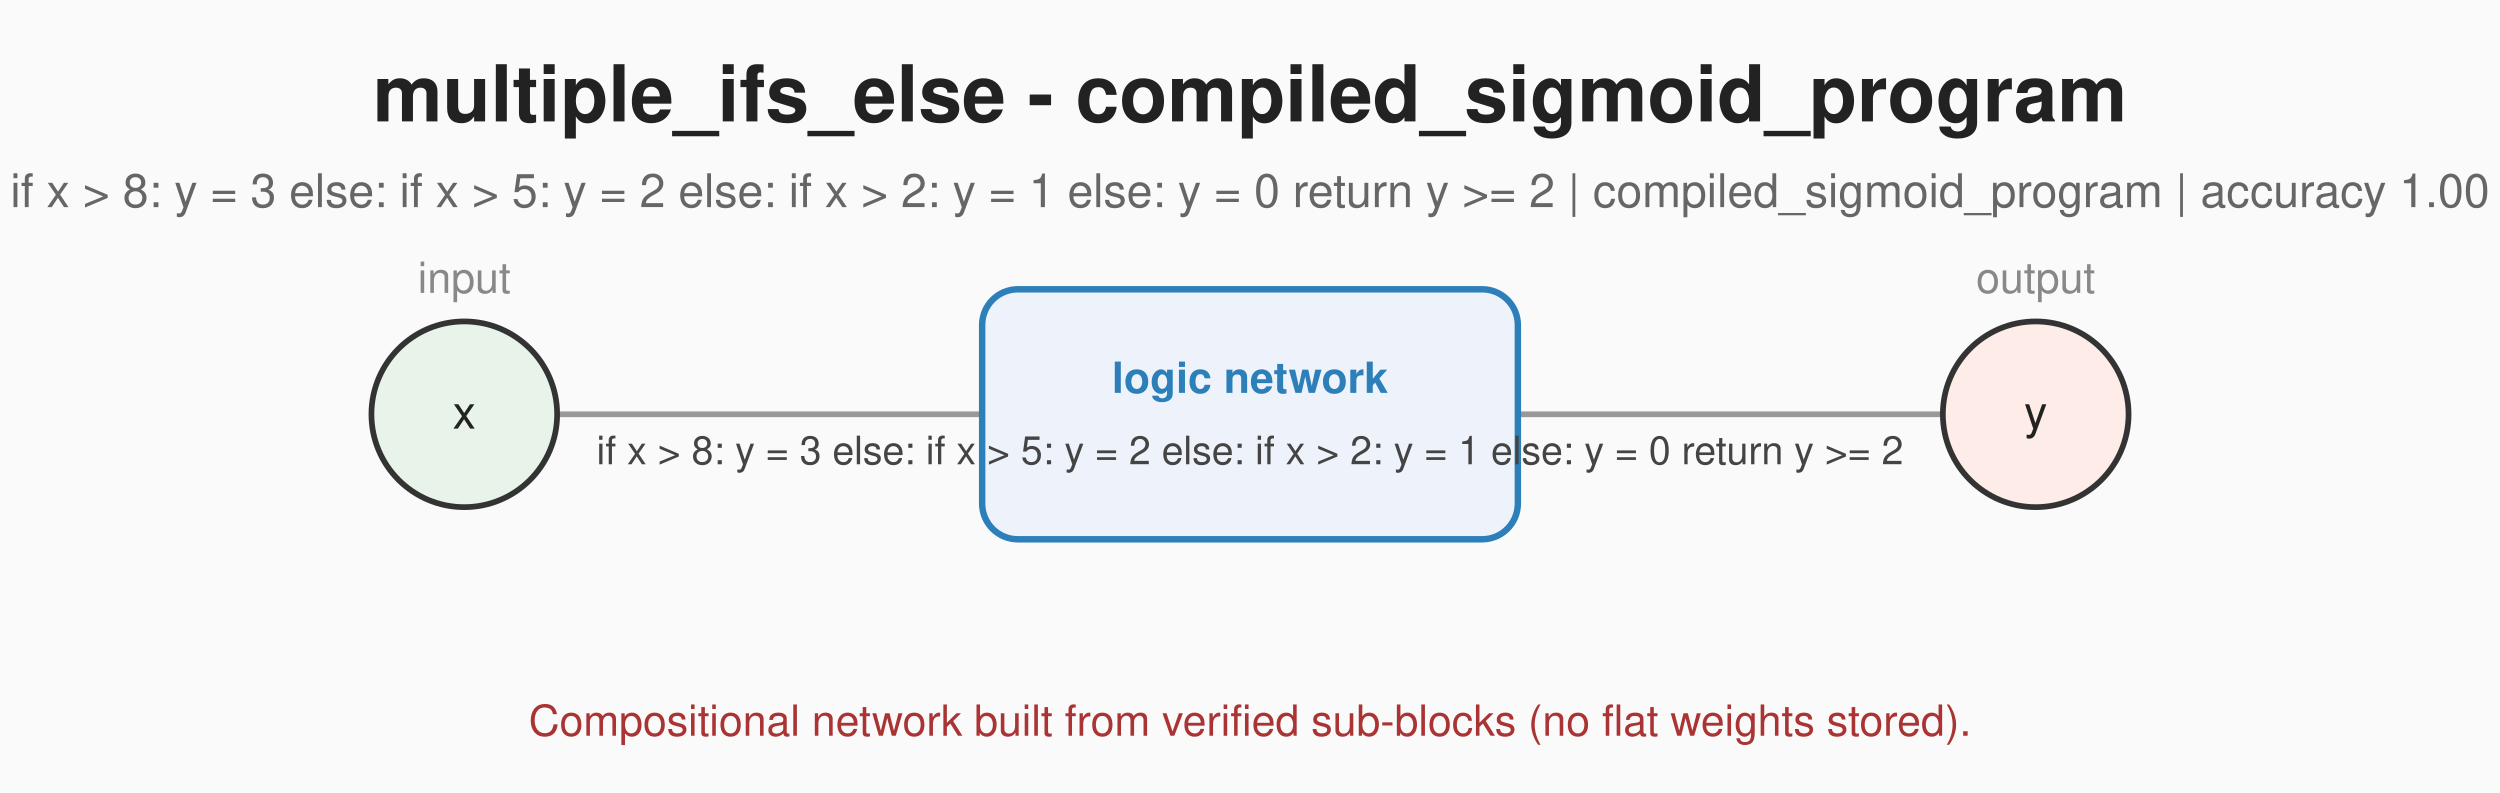
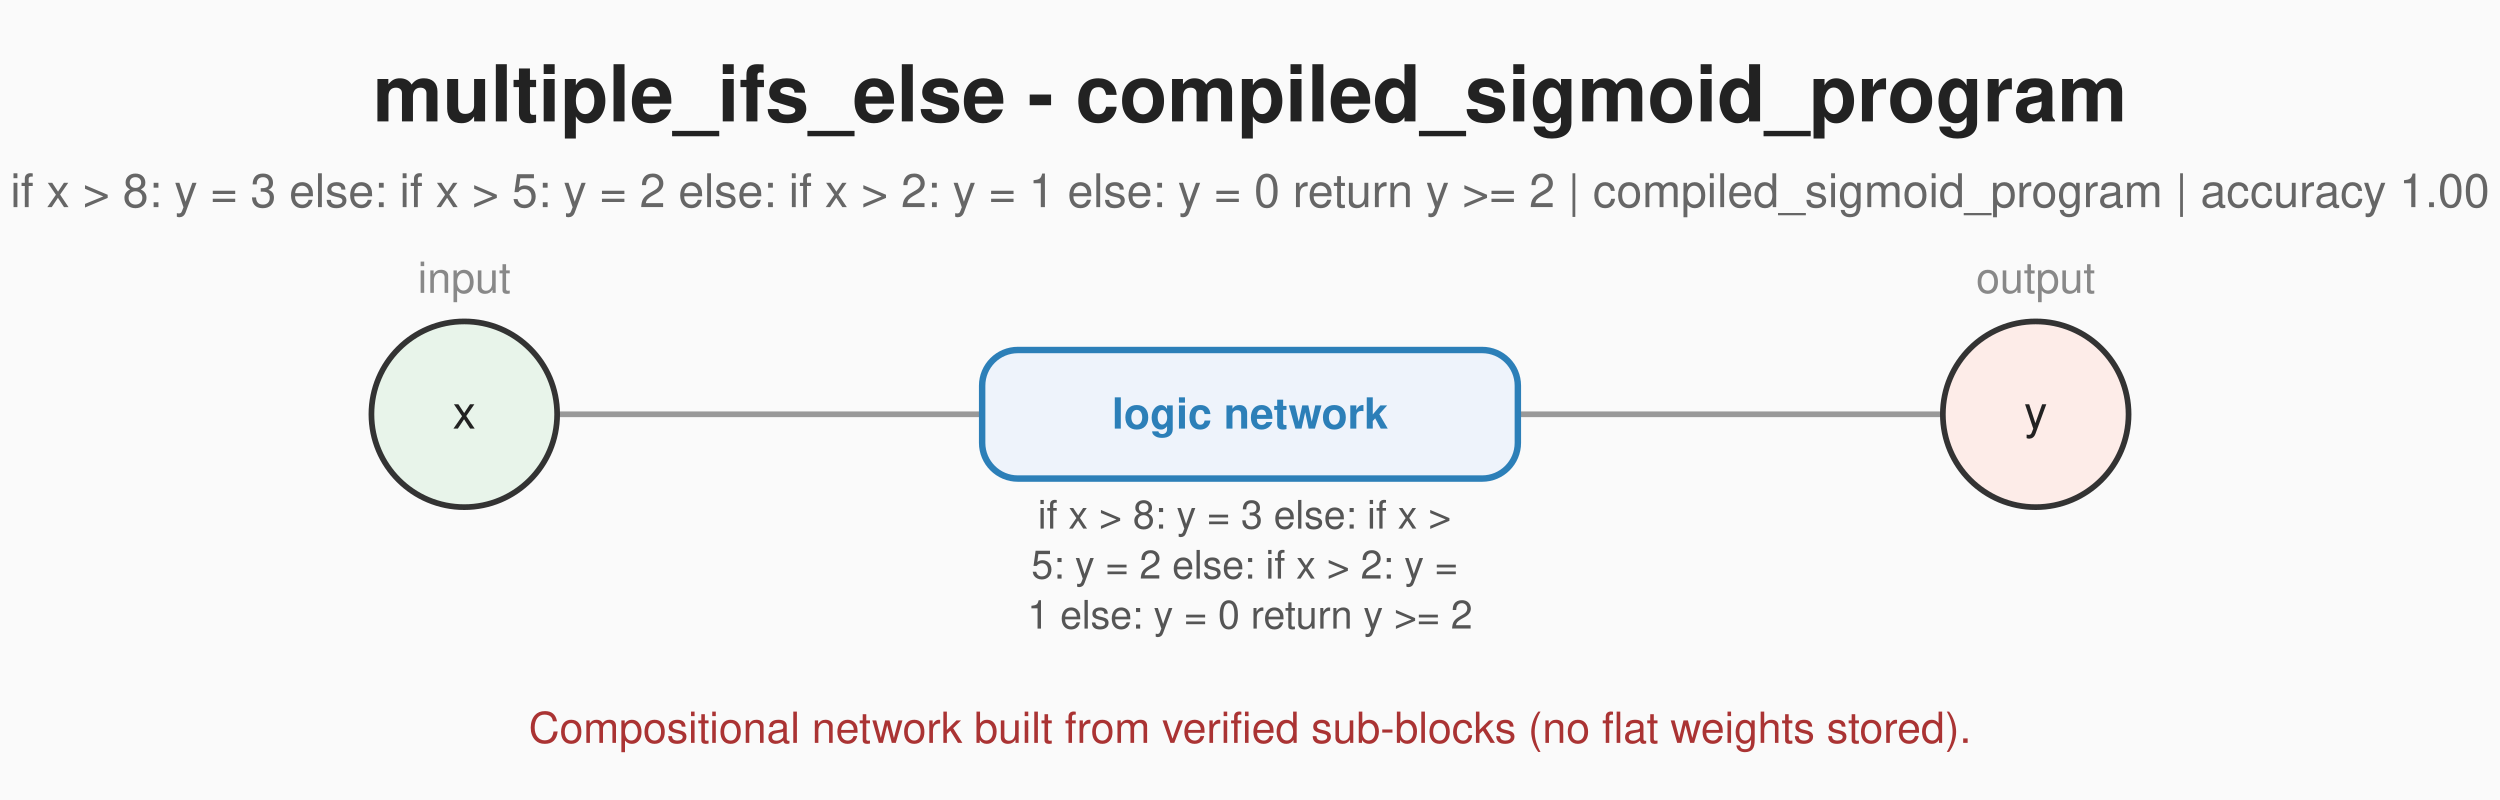
- <svg xmlns="http://www.w3.org/2000/svg" width="700" height="222" viewBox="0 0 700 222" font-family="Helvetica, Arial, sans-serif">
+ <svg xmlns="http://www.w3.org/2000/svg" width="700" height="224.0" viewBox="0 0 700 224.0" font-family="Helvetica, Arial, sans-serif">
  <style type="text/css">
  .edge { cursor: pointer; }
  .edge-line { transition: stroke-width .15s, stroke-opacity .15s; }
  .edge:hover .edge-line { stroke-opacity: 1; stroke-width: 5; }
  .edge .wlabel { transition: opacity .15s; }
  .edge:hover .wlabel rect { stroke-width: 2; }
  .neuron { cursor: pointer; transition: stroke-width .15s; }
  .neuron:hover { stroke-width: 3; }
  .neuron.dim { opacity: .35; }
  .edge.dim .edge-line { opacity: .2; }
  .edge.dim .wlabel { opacity: .25; }
  svg.hide-weights .wlabel { display: none; }
  svg.hide-biases .bias-label { display: none; }
</style>
-   <rect width="700" height="222" fill="#fafafa" />
+   <rect width="700" height="224.0" fill="#fafafa" />
  <text x="350.0" y="34" text-anchor="middle" font-size="22" font-weight="bold" fill="#222">multiple_ifs_else - compiled_sigmoid_program</text>
  <text x="350.0" y="58" text-anchor="middle" font-size="13" fill="#666">
        if x &gt; 8:
            y = 3
        else:
            if x &gt; 5:
                y = 2
            else:
                if x &gt; 2:
                    y = 1
                else:
                    y = 0
        return y &gt;= 2
          |  compiled_sigmoid_program  |  accuracy 1.00</text>
  <g id="diagram">
    <line x1="130.0" y1="116.0" x2="275.0" y2="116.0" stroke="#999" stroke-width="1.6" />
    <line x1="425.0" y1="116.0" x2="570.0" y2="116.0" stroke="#999" stroke-width="1.6" />
-     <rect x="275.0" y="81.0" width="150" height="70" rx="10" fill="#eef3fb" stroke="#2c7fb8" stroke-width="1.8" />
-     <text x="350.0" y="110.0" text-anchor="middle" font-size="12" fill="#2c7fb8" font-weight="bold">logic network</text>
-     <text x="350.0" y="130.0" text-anchor="middle" font-size="11" fill="#444">
-         if x &gt; 8:
-             y = 3
-         else:
-             if x &gt; 5:
-                 y = 2
-             else:
-                 if x &gt; 2:
-                     y = 1
-                 else:
-                     y = 0
-         return y &gt;= 2
-         </text>
+     <rect x="275.0" y="98.0" width="150" height="36" rx="10" fill="#eef3fb" stroke="#2c7fb8" stroke-width="1.8" />
+     <text x="350.0" y="120.0" text-anchor="middle" font-size="12" fill="#2c7fb8" font-weight="bold">logic network</text>
+     <text x="350.0" y="148.0" text-anchor="middle" font-size="11" fill="#555">
+       <tspan x="350.0" dy="0">if x &gt; 8: y = 3 else: if x &gt;</tspan>
+       <tspan x="350.0" dy="14">5: y = 2 else: if x &gt; 2: y =</tspan>
+       <tspan x="350.0" dy="14">1 else: y = 0 return y &gt;= 2</tspan>
+     </text>
    <circle cx="130.0" cy="116.0" r="26" fill="#e8f4ea" stroke="#333333" stroke-width="1.6" />
    <text x="130.0" y="120.0" text-anchor="middle" font-size="13" fill="#222">x</text>
    <circle cx="570.0" cy="116.0" r="26" fill="#fdece8" stroke="#333333" stroke-width="1.6" />
    <text x="570.0" y="120.0" text-anchor="middle" font-size="13" fill="#222">y</text>
    <text x="130.0" y="82.0" text-anchor="middle" font-size="12" fill="#888">input</text>
    <text x="570.0" y="82.0" text-anchor="middle" font-size="12" fill="#888">output</text>
-     <text x="350.0" y="206" text-anchor="middle" font-size="12" fill="#a33">Compositional network built from verified sub-blocks (no flat weights stored).</text>
+     <text x="350.0" y="208.0" text-anchor="middle" font-size="12" fill="#a33">Compositional network built from verified sub-blocks (no flat weights stored).</text>
  </g>
</svg>
